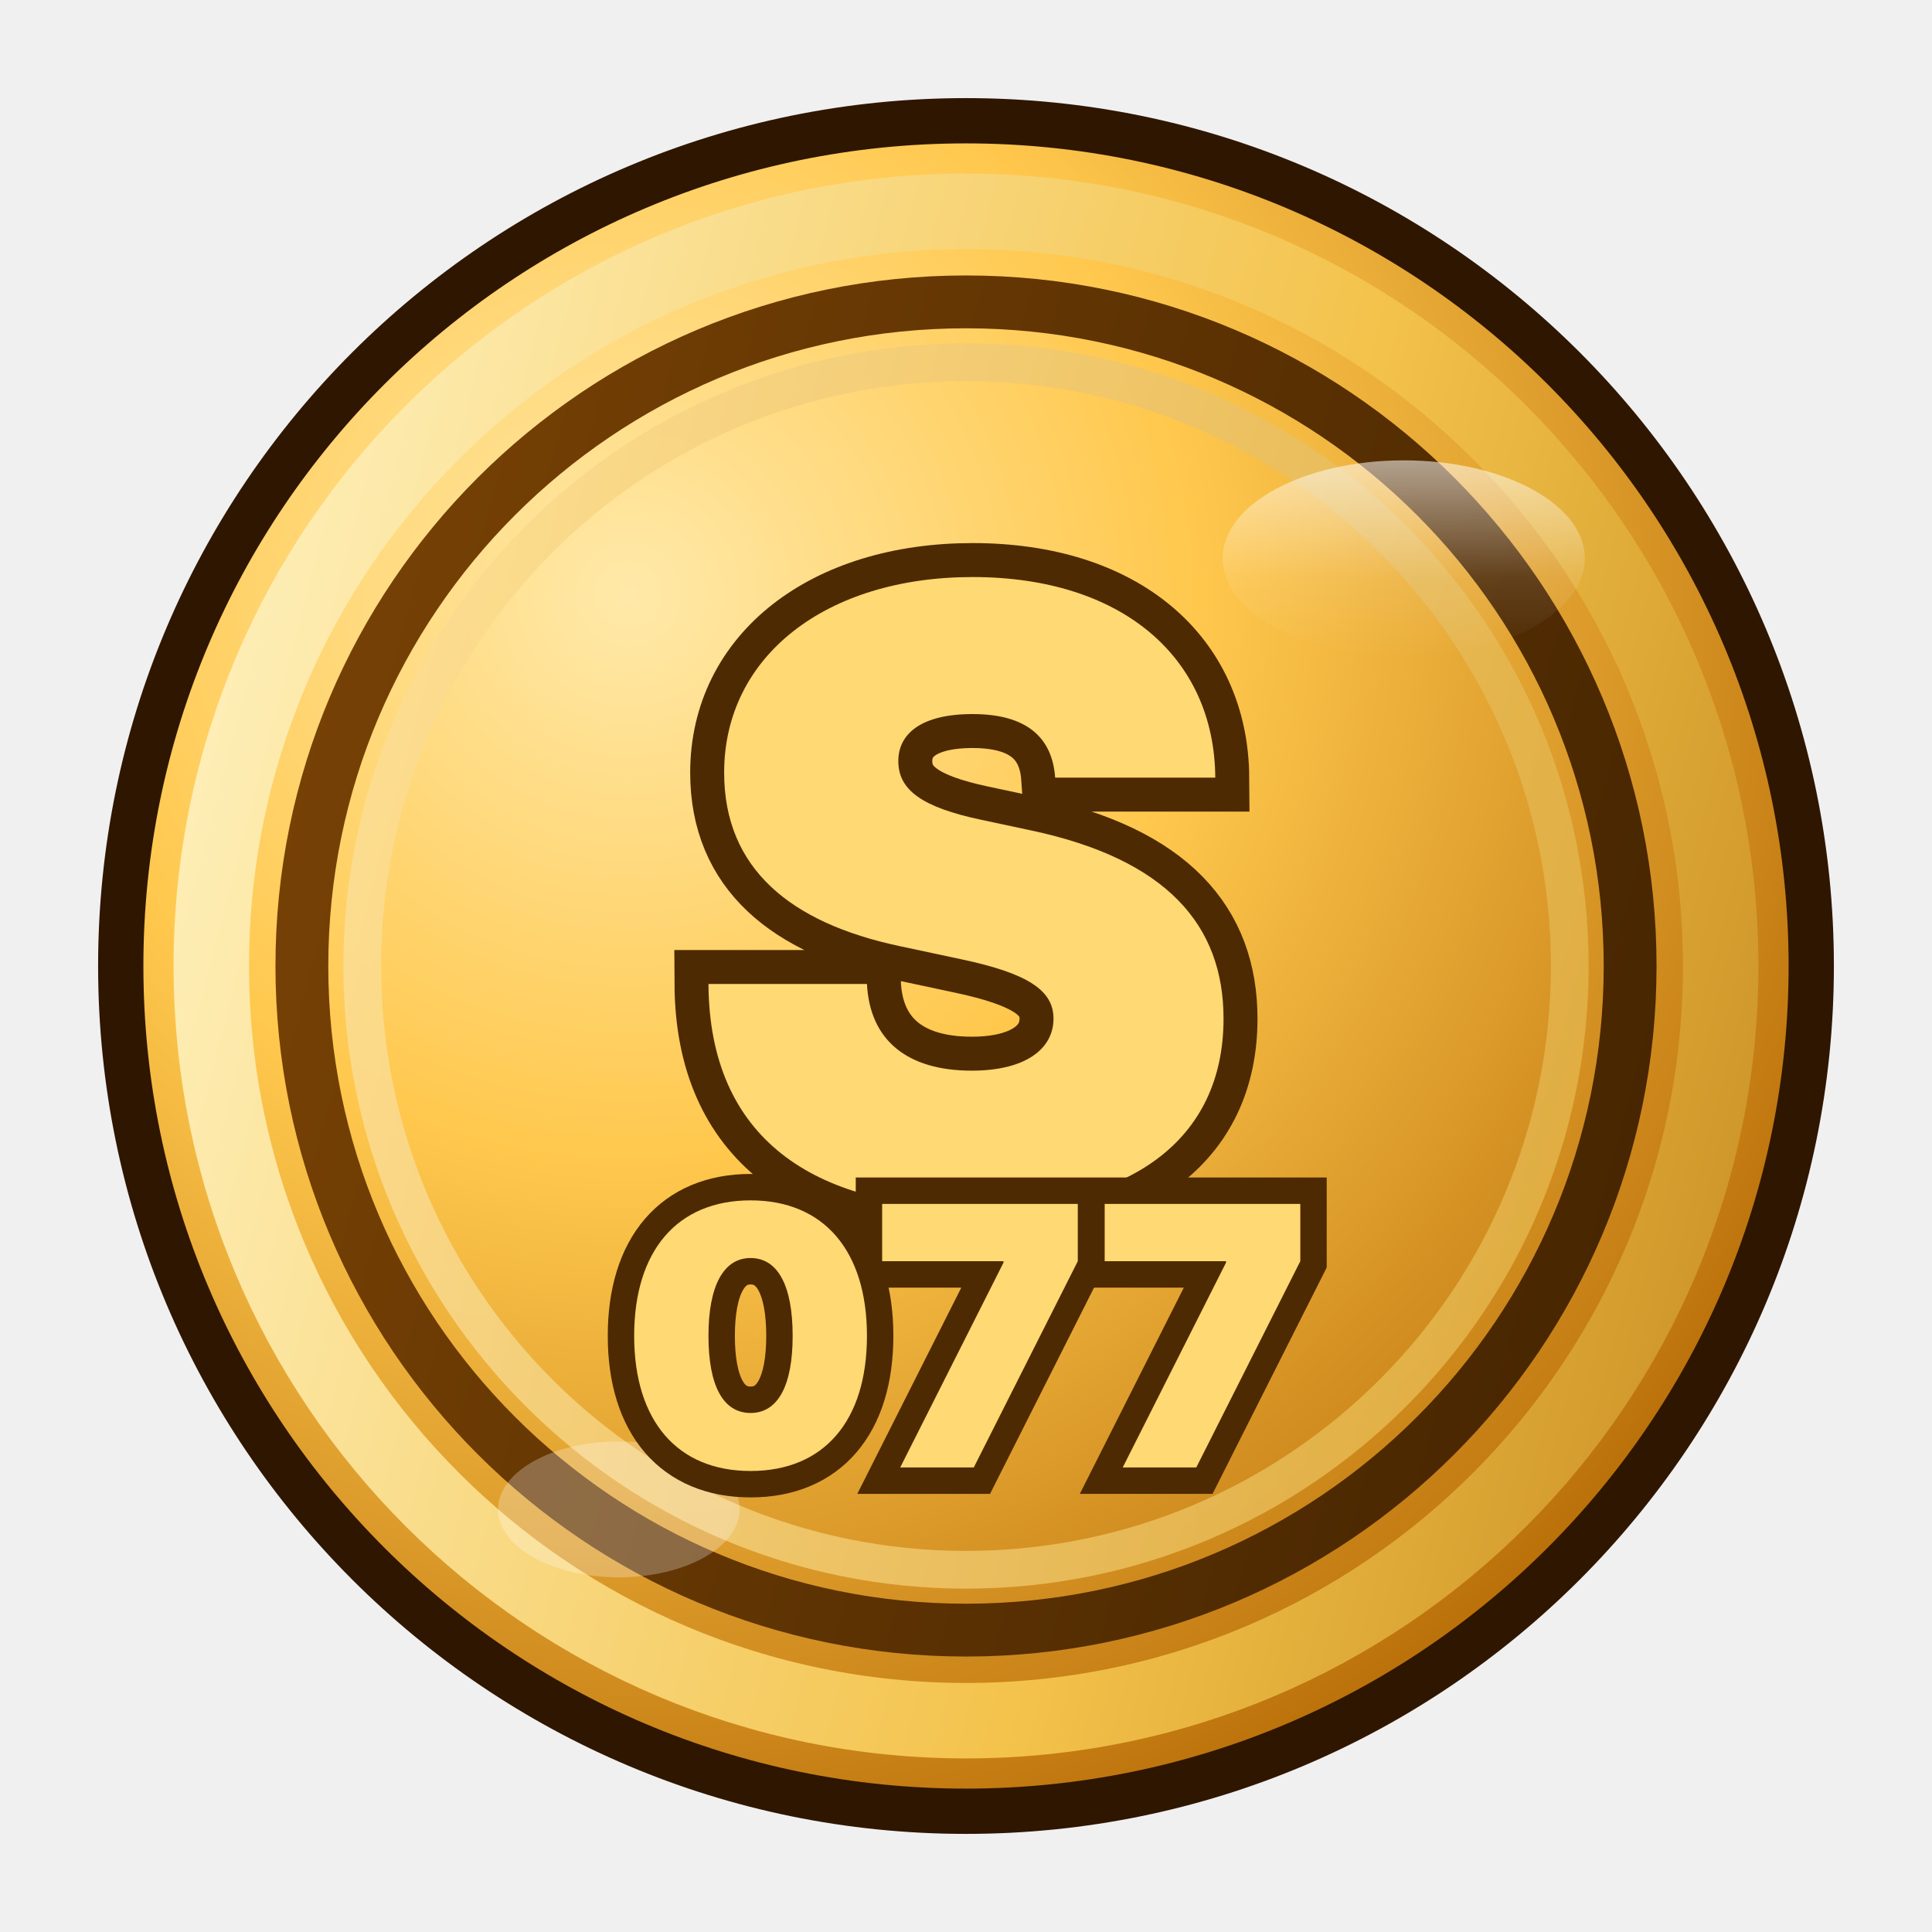
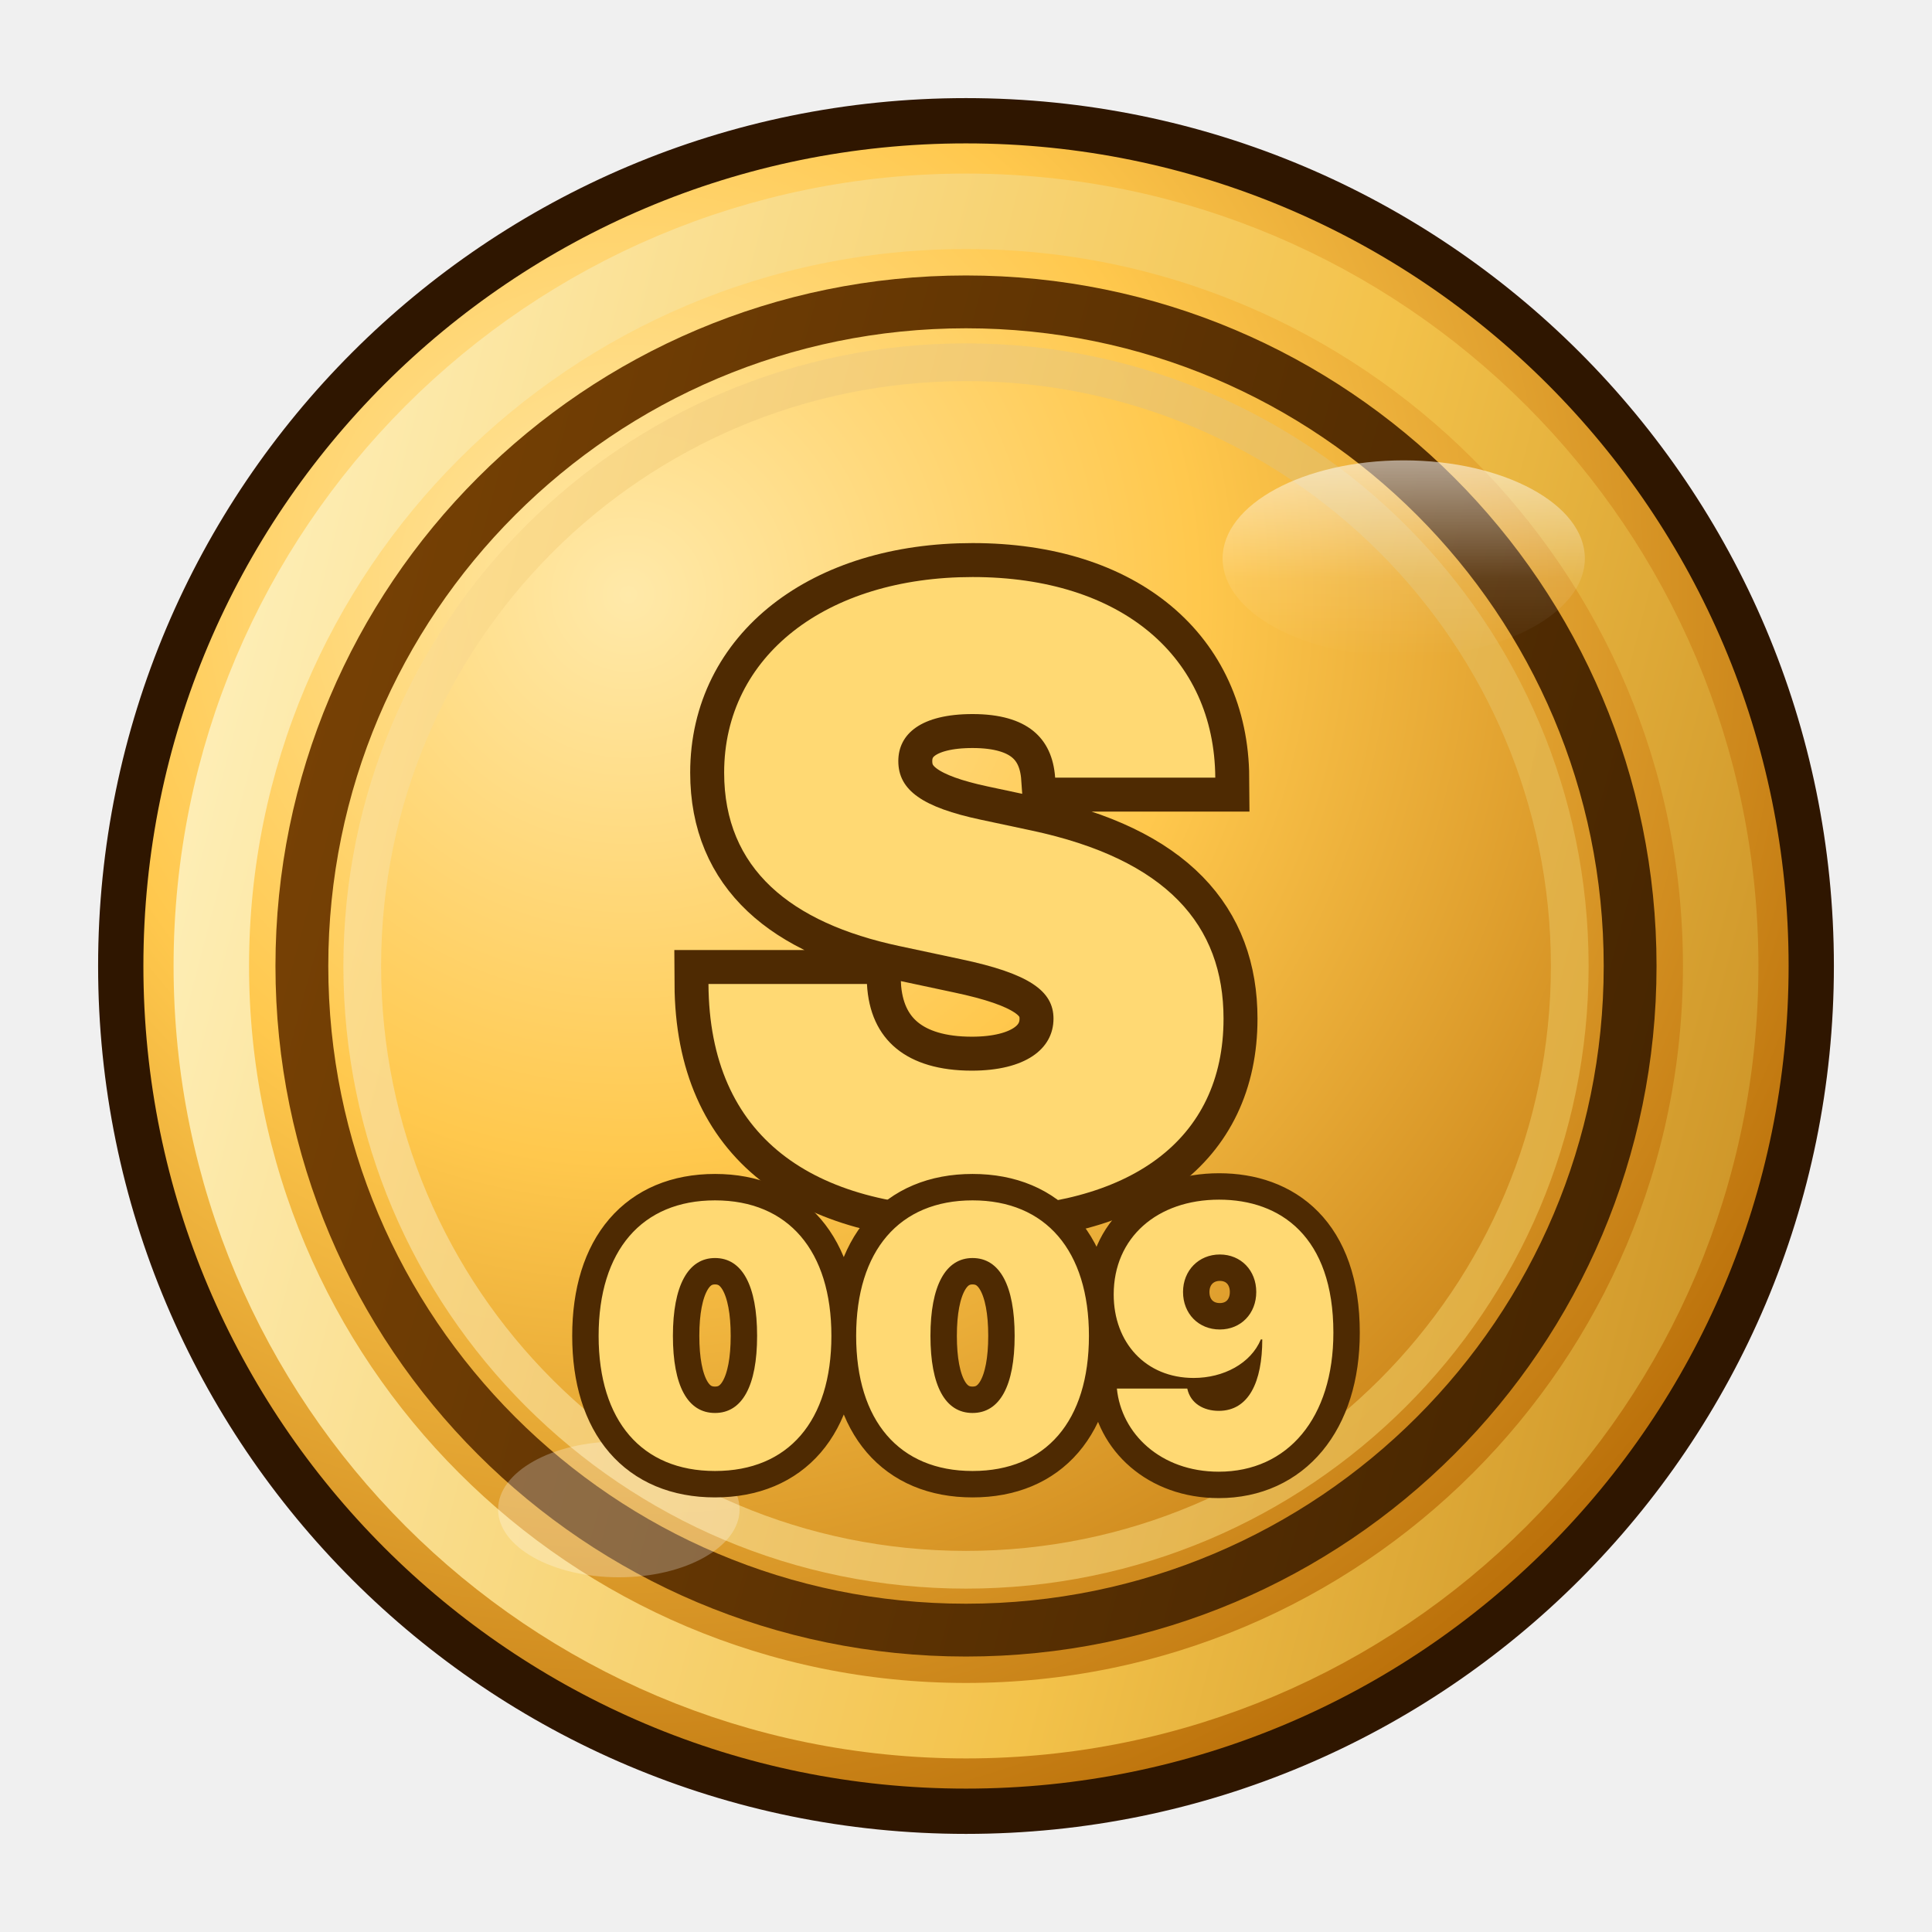
- <svg xmlns="http://www.w3.org/2000/svg" width="1024" height="1024" viewBox="0 0 256 256" role="img" aria-label="Moeda S 077 (simple)">
+ <svg xmlns="http://www.w3.org/2000/svg" width="1024" height="1024" viewBox="0 0 256 256" role="img" aria-label="Moeda S 009 (simple)">
  <defs>
    <radialGradient id="gold" cx="30%" cy="28%" r="80%">
      <stop offset="0%" stop-color="#FFE9A9" />
      <stop offset="42%" stop-color="#FFC84D" />
      <stop offset="100%" stop-color="#B96E08" />
    </radialGradient>
    <linearGradient id="rimAngle" x1="0" y1="0" x2="1" y2="1" gradientTransform="rotate(-30)">
      <stop offset="0%" stop-color="#FFF3C2" />
      <stop offset="55%" stop-color="#F3C24A" />
      <stop offset="100%" stop-color="#B57812" />
    </linearGradient>
    <linearGradient id="grooveAngle" x1="0" y1="0" x2="1" y2="1" gradientTransform="rotate(-30)">
      <stop offset="0%" stop-color="#7A4305" />
      <stop offset="100%" stop-color="#3B1F00" />
    </linearGradient>
    <linearGradient id="grooveLight" x1="0" y1="0" x2="1" y2="1" gradientTransform="rotate(-30)">
      <stop offset="0%" stop-color="#FFE198" />
      <stop offset="100%" stop-color="#D9A22E" />
    </linearGradient>
    <linearGradient id="gloss" x1="0" y1="0" x2="0" y2="1">
      <stop offset="0%" stop-color="#FFFFFF" stop-opacity="0.55" />
      <stop offset="60%" stop-color="#FFFFFF" stop-opacity="0.10" />
      <stop offset="100%" stop-color="#FFFFFF" stop-opacity="0" />
    </linearGradient>
  </defs>
  <circle cx="128" cy="128" r="112" fill="url(#gold)" stroke="#2F1600" stroke-width="6" />
  <circle cx="128" cy="128" r="100" fill="none" stroke="url(#rimAngle)" stroke-width="10" />
  <circle cx="128" cy="128" r="88" fill="none" stroke="url(#grooveAngle)" stroke-width="7" />
  <circle cx="128" cy="128" r="80" fill="none" stroke="url(#grooveLight)" stroke-width="5" opacity="0.95" />
  <ellipse cx="186" cy="74" rx="24" ry="13" fill="url(#gloss)" />
  <ellipse cx="82" cy="200" rx="16" ry="9" fill="#FFFFFF" opacity="0.26" />
  <text x="128" y="116" text-anchor="middle" dominant-baseline="middle" font-family="Inter, ui-sans-serif, system-ui" font-weight="900" font-size="112" fill="#FFD973" stroke="#4E2A02" stroke-width="9" paint-order="stroke">
    S
  </text>
  <text x="128" y="176" text-anchor="middle" dominant-baseline="middle" font-family="Inter, ui-sans-serif, system-ui" font-weight="900" font-size="48" fill="#FFD973" stroke="#4E2A02" stroke-width="7" paint-order="stroke">
- 	077
+ 	009
  </text>
</svg>
